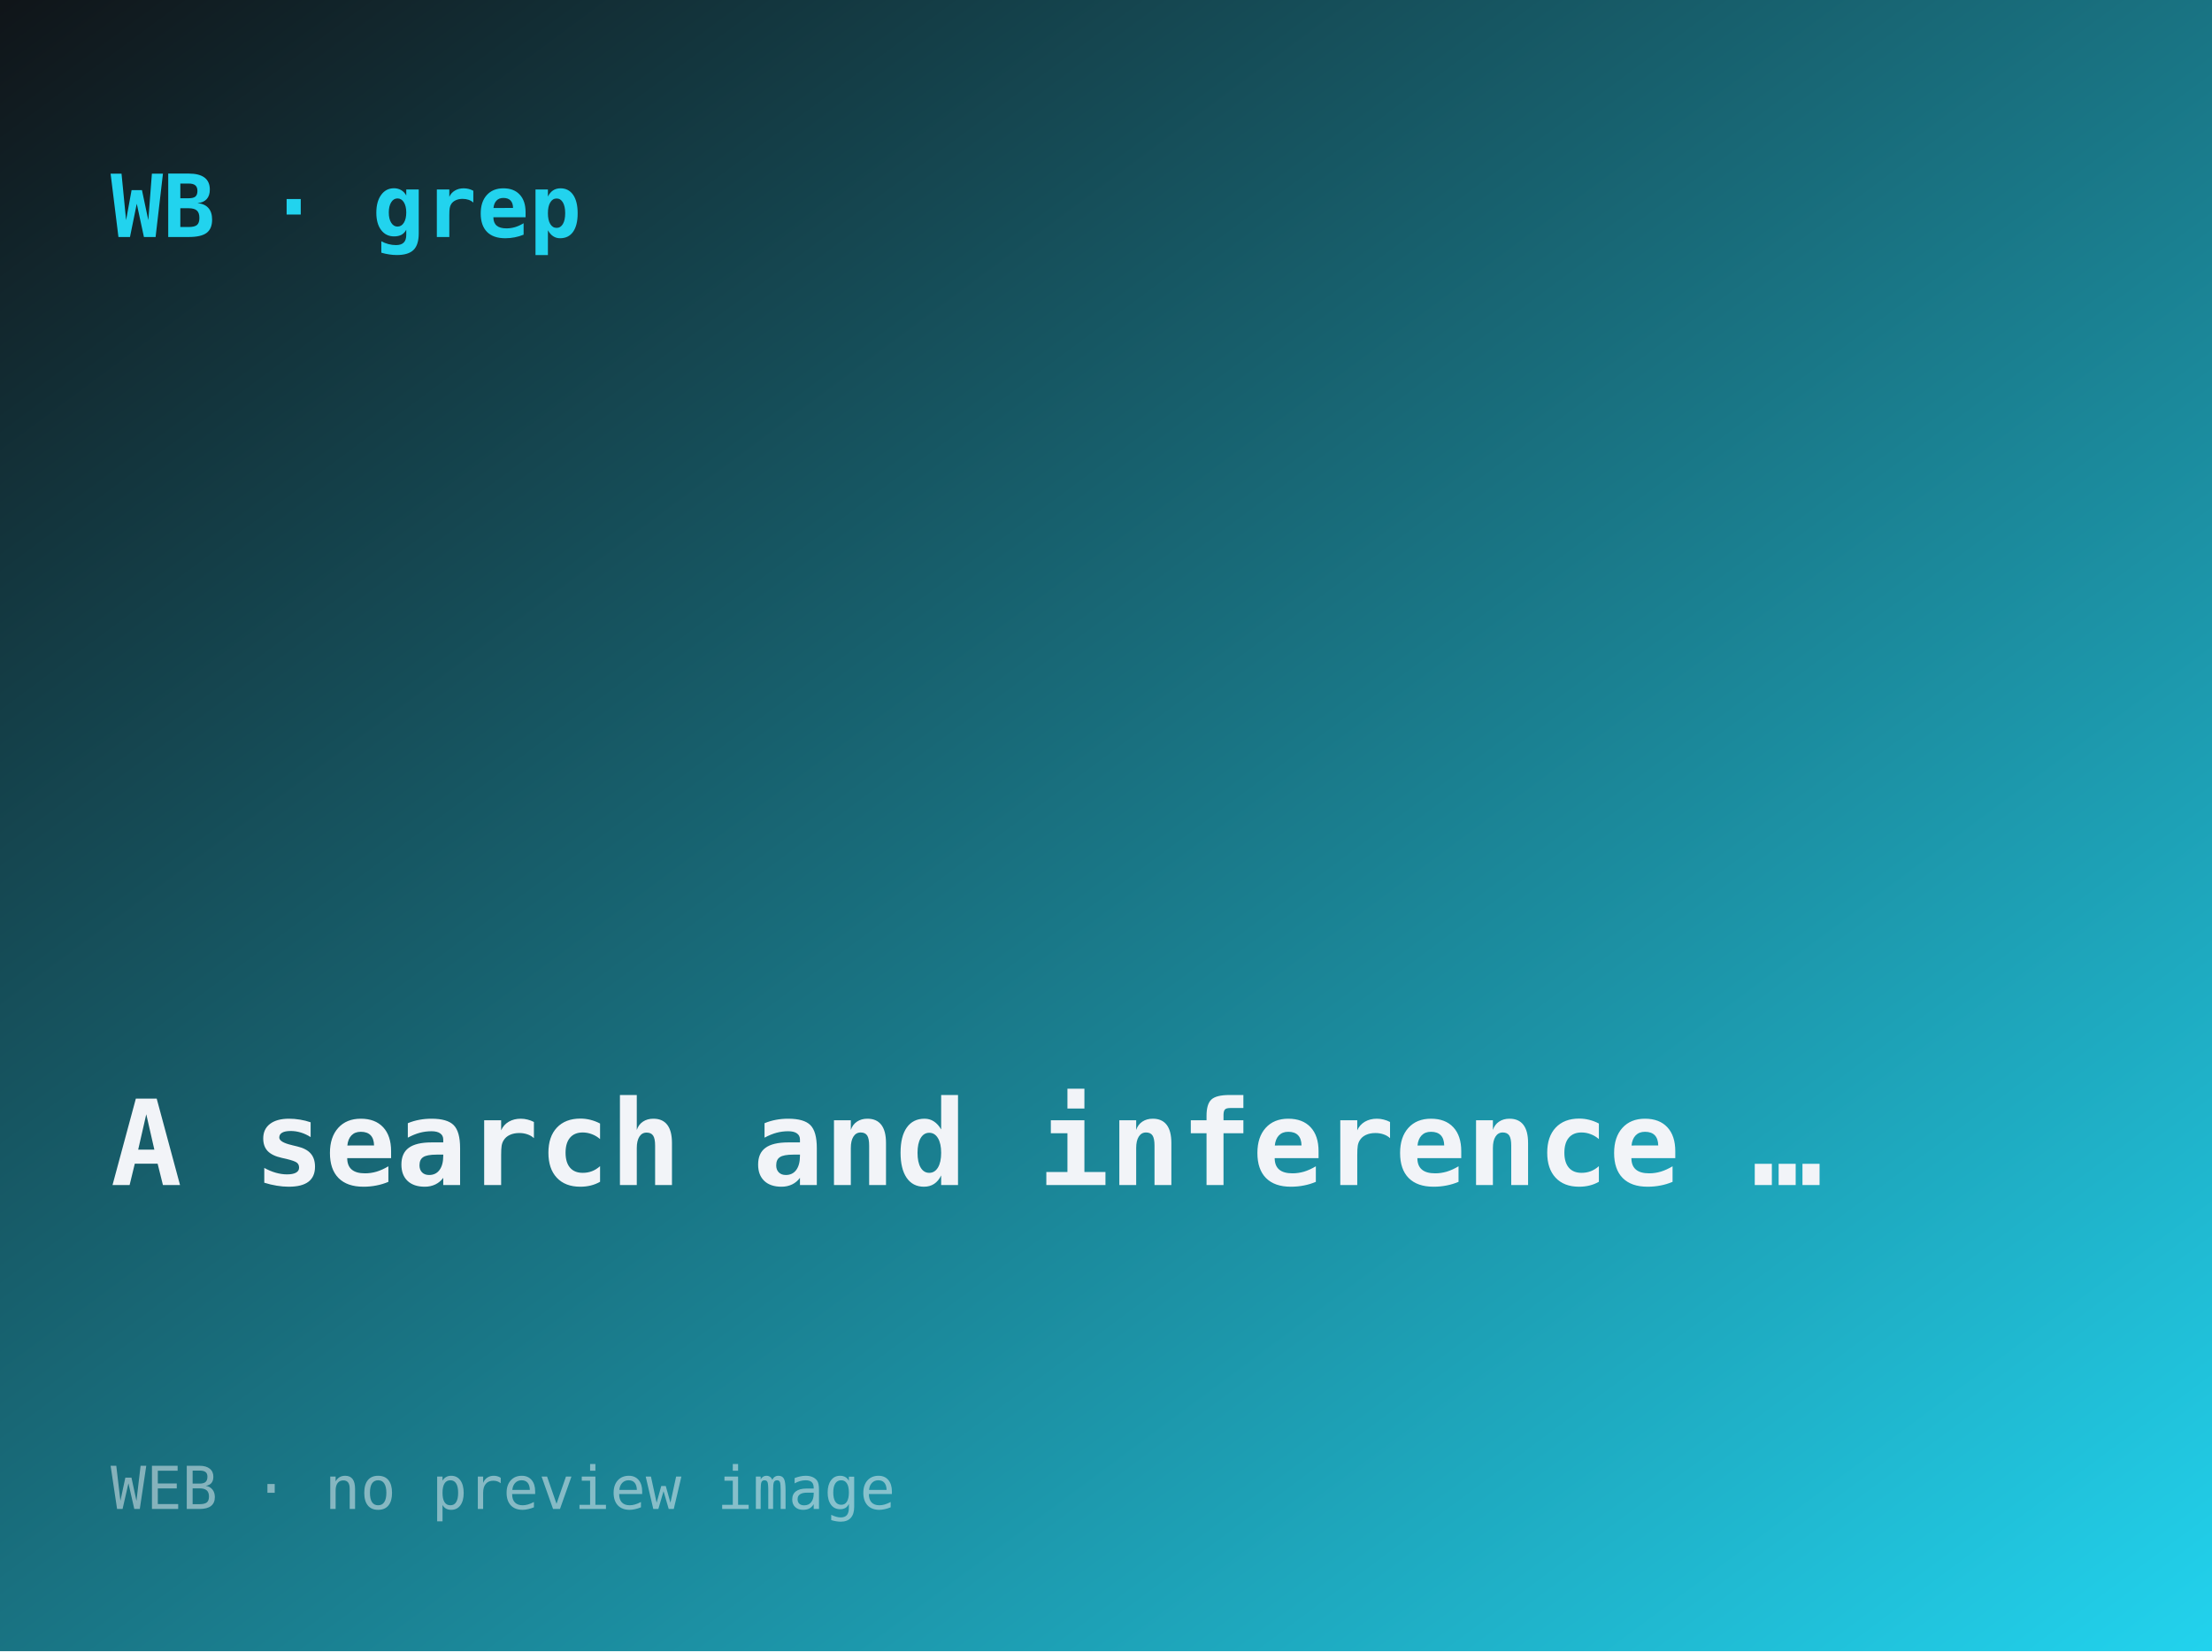
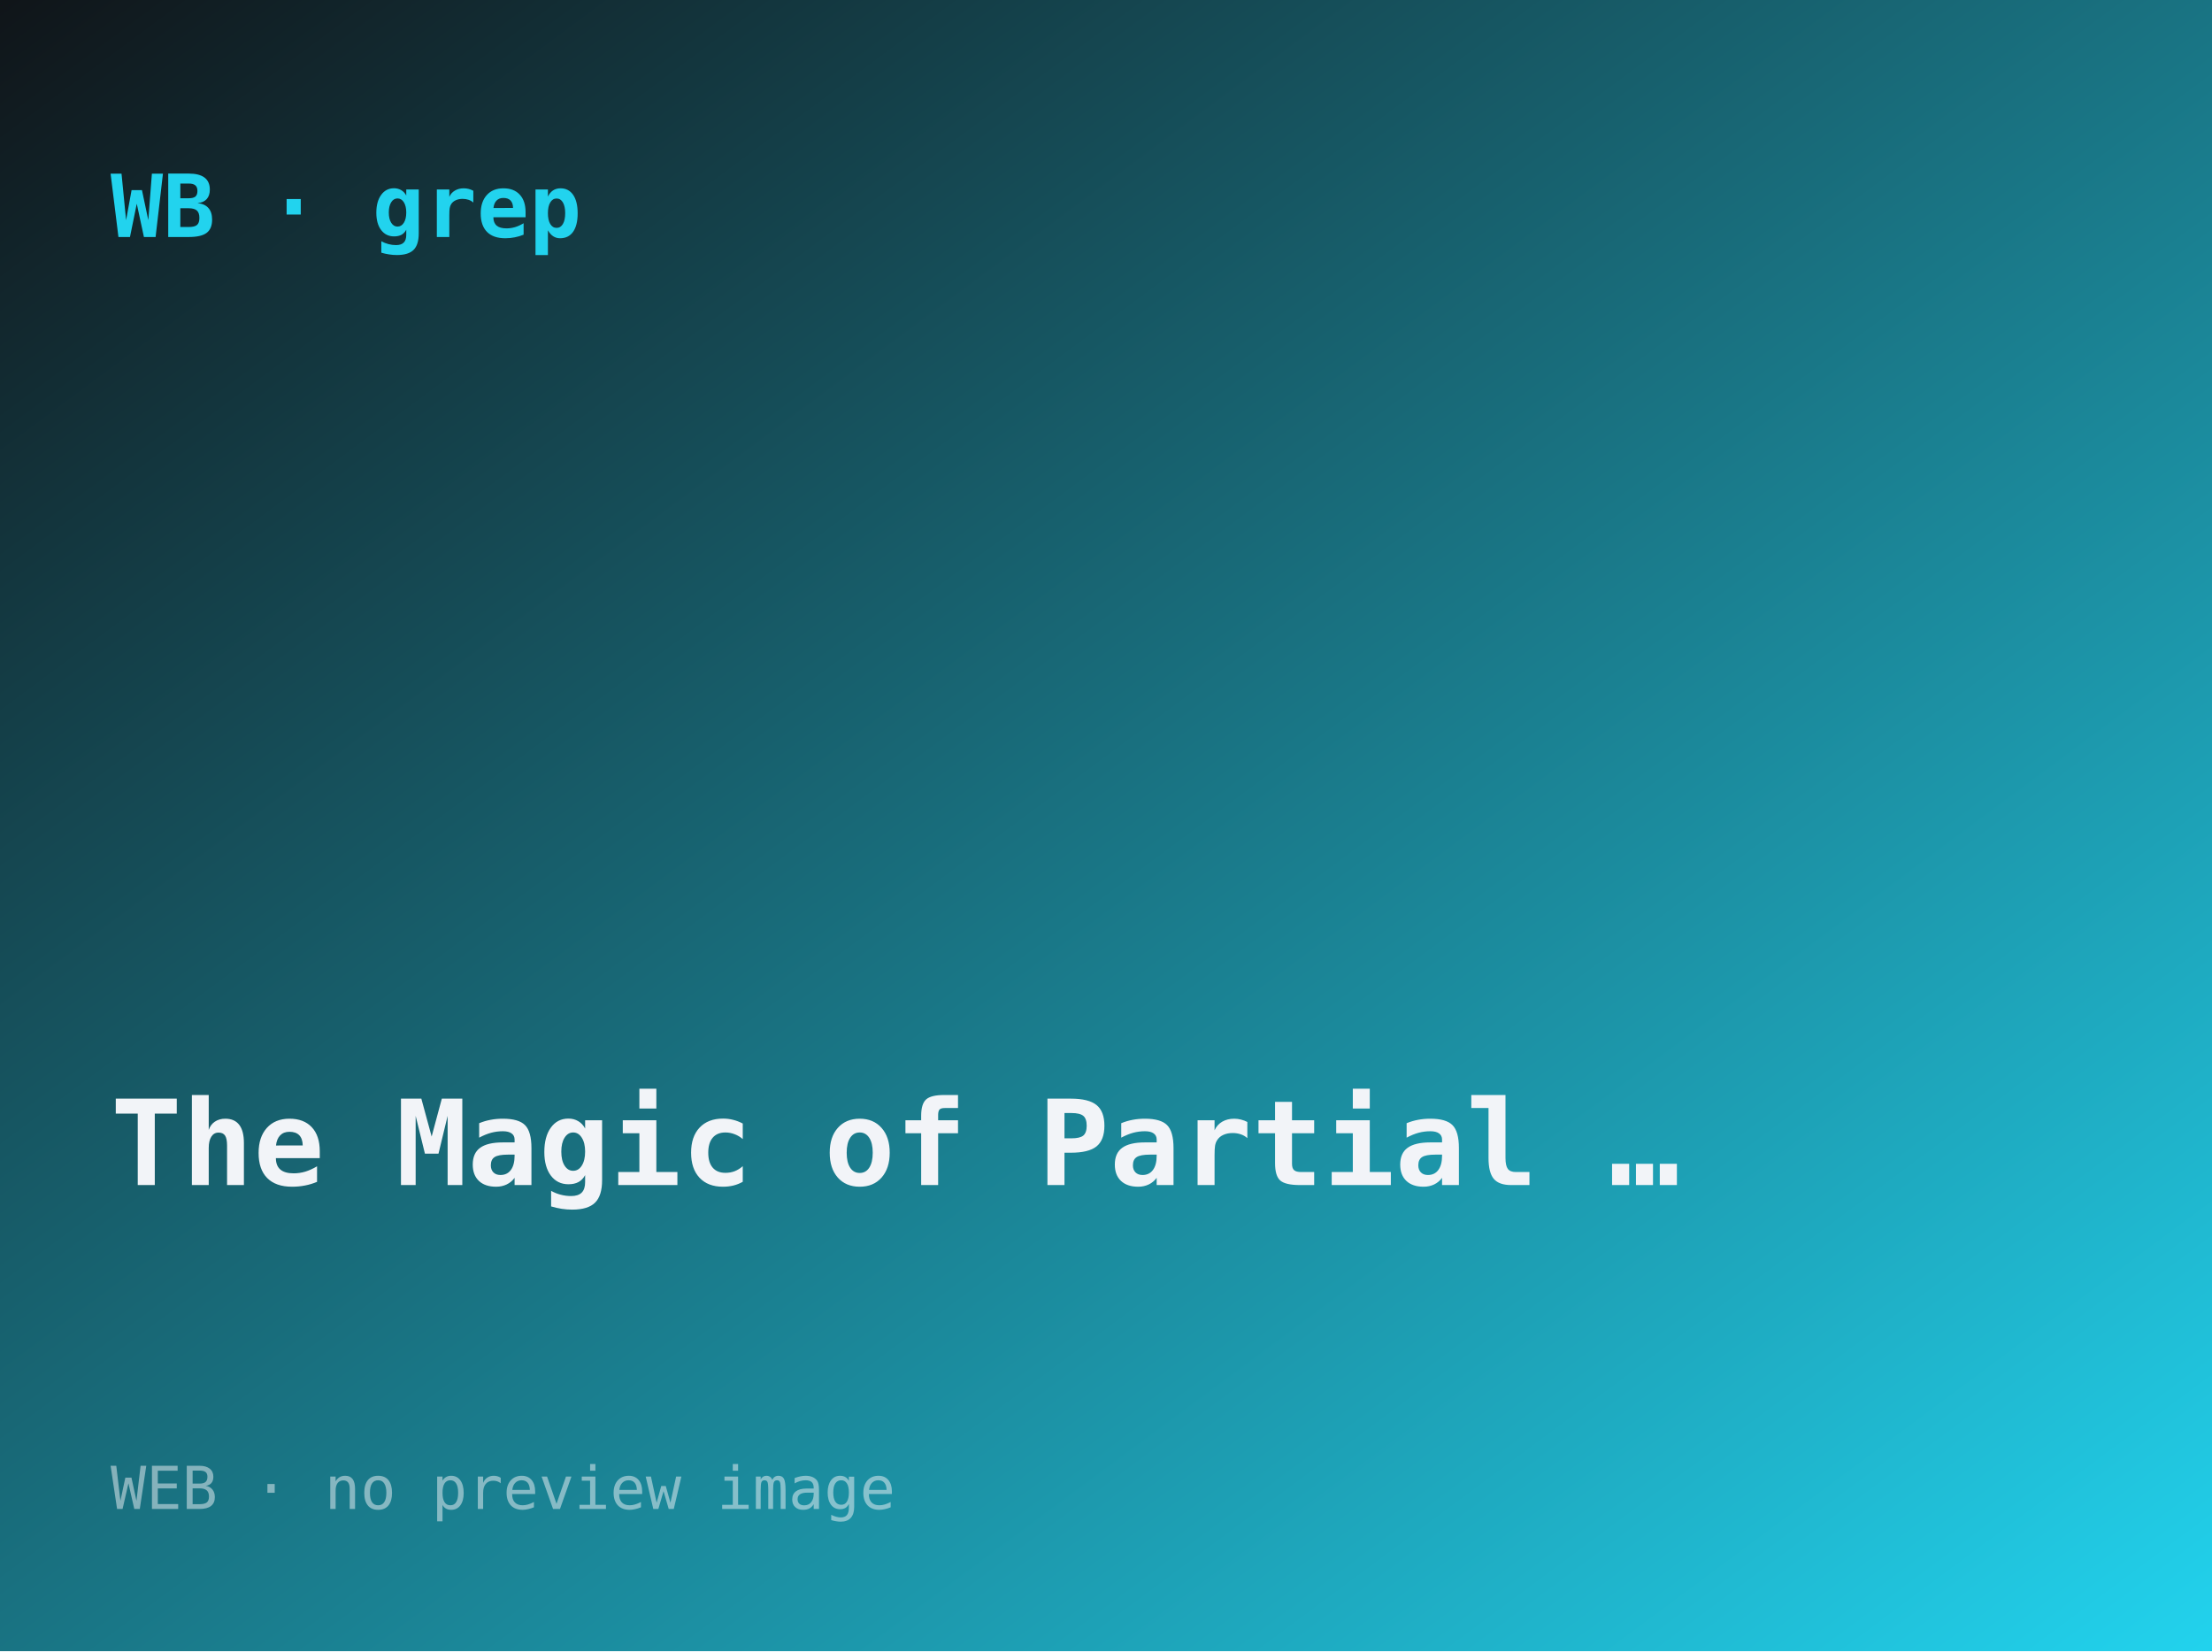
- <svg xmlns="http://www.w3.org/2000/svg" width="560" height="418" viewBox="0 0 560 418" role="img" aria-label="A search-and-inference database from scratch in pure Zig">
+ <svg xmlns="http://www.w3.org/2000/svg" width="560" height="418" viewBox="0 0 560 418" role="img" aria-label="The Magic of Partial Evaluation">
  <defs>
    <linearGradient id="g" x1="0" y1="0" x2="1" y2="1">
      <stop offset="0" stop-color="#101418" />
      <stop offset="1" stop-color="#22d3ee" />
    </linearGradient>
  </defs>
  <rect width="560" height="418" fill="url(#g)" />
  <text x="28" y="60" font-family="ui-monospace,monospace" font-size="22" fill="#22d3ee" font-weight="700">WB · grep</text>
-   <text x="28" y="300" font-family="ui-monospace,monospace" font-size="30" fill="#f2f4f8" font-weight="600">A search and inference …</text>
+   <text x="28" y="300" font-family="ui-monospace,monospace" font-size="30" fill="#f2f4f8" font-weight="600">The Magic of Partial …</text>
  <text x="28" y="382" font-family="ui-monospace,monospace" font-size="15" fill="rgba(242,244,248,.5)">WEB · no preview image</text>
</svg>
